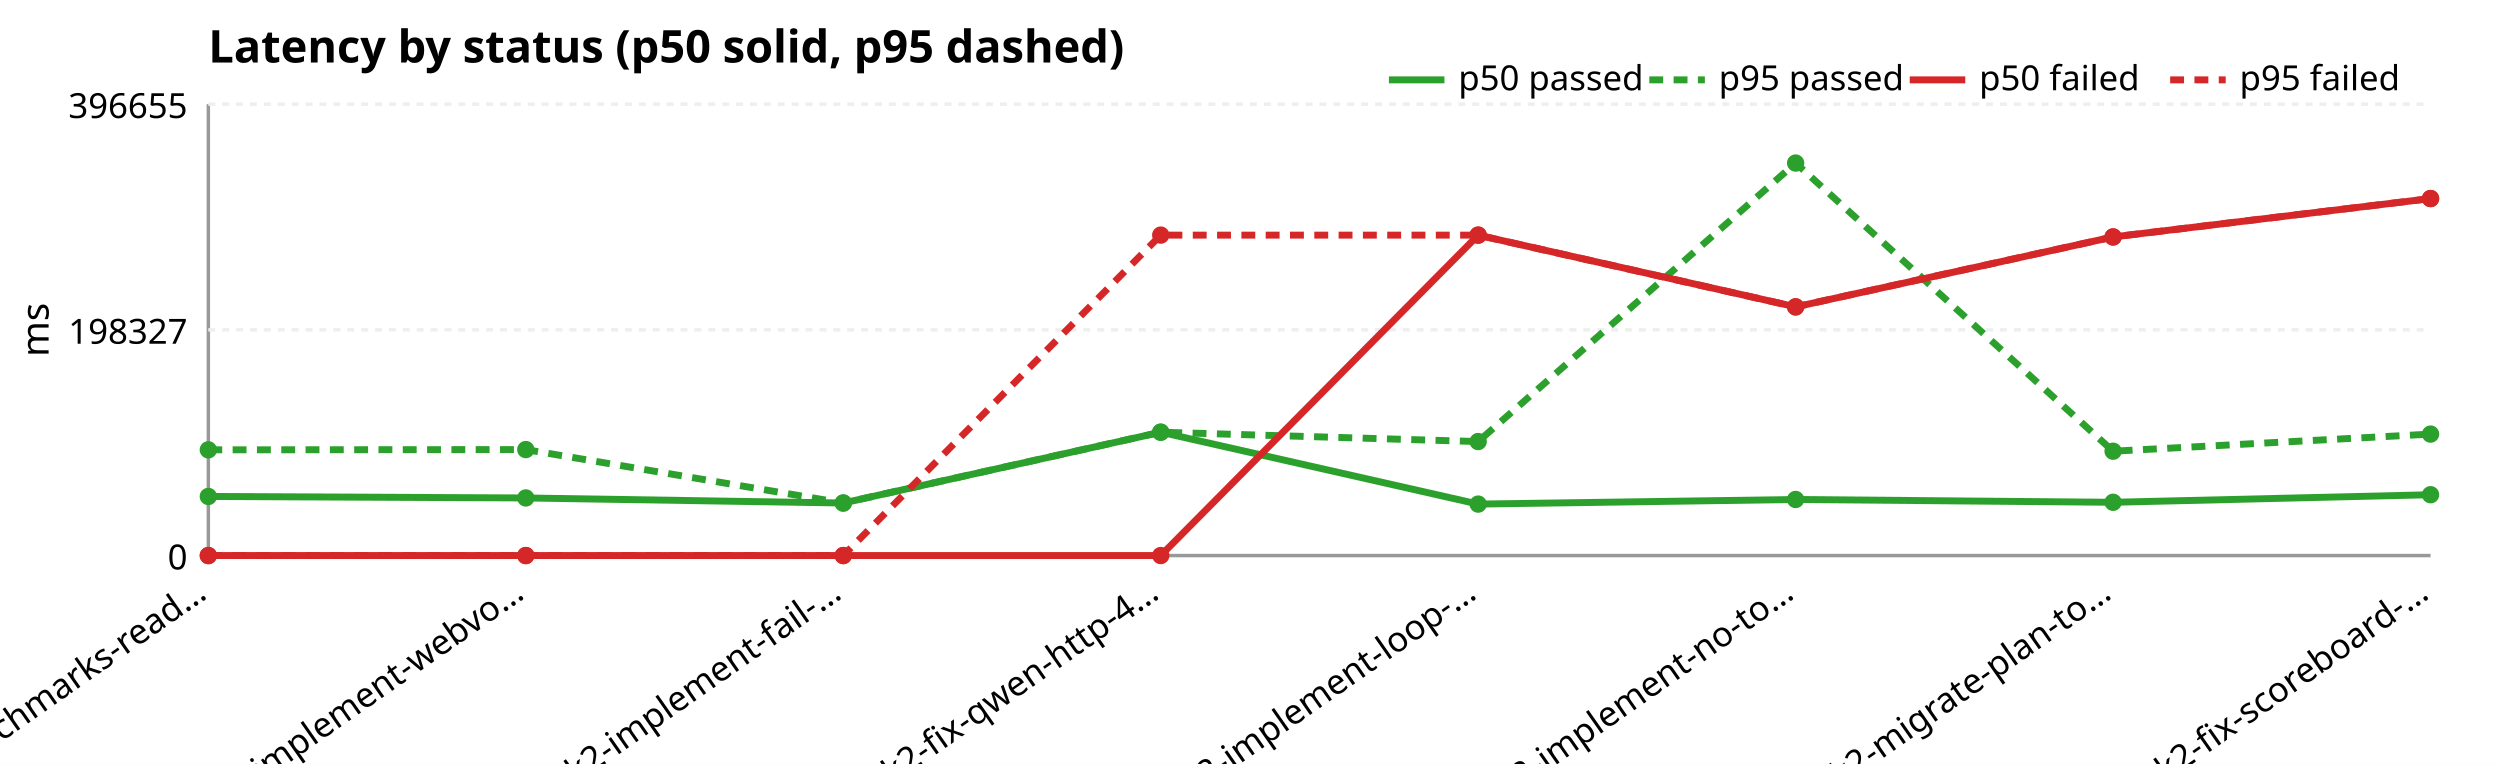
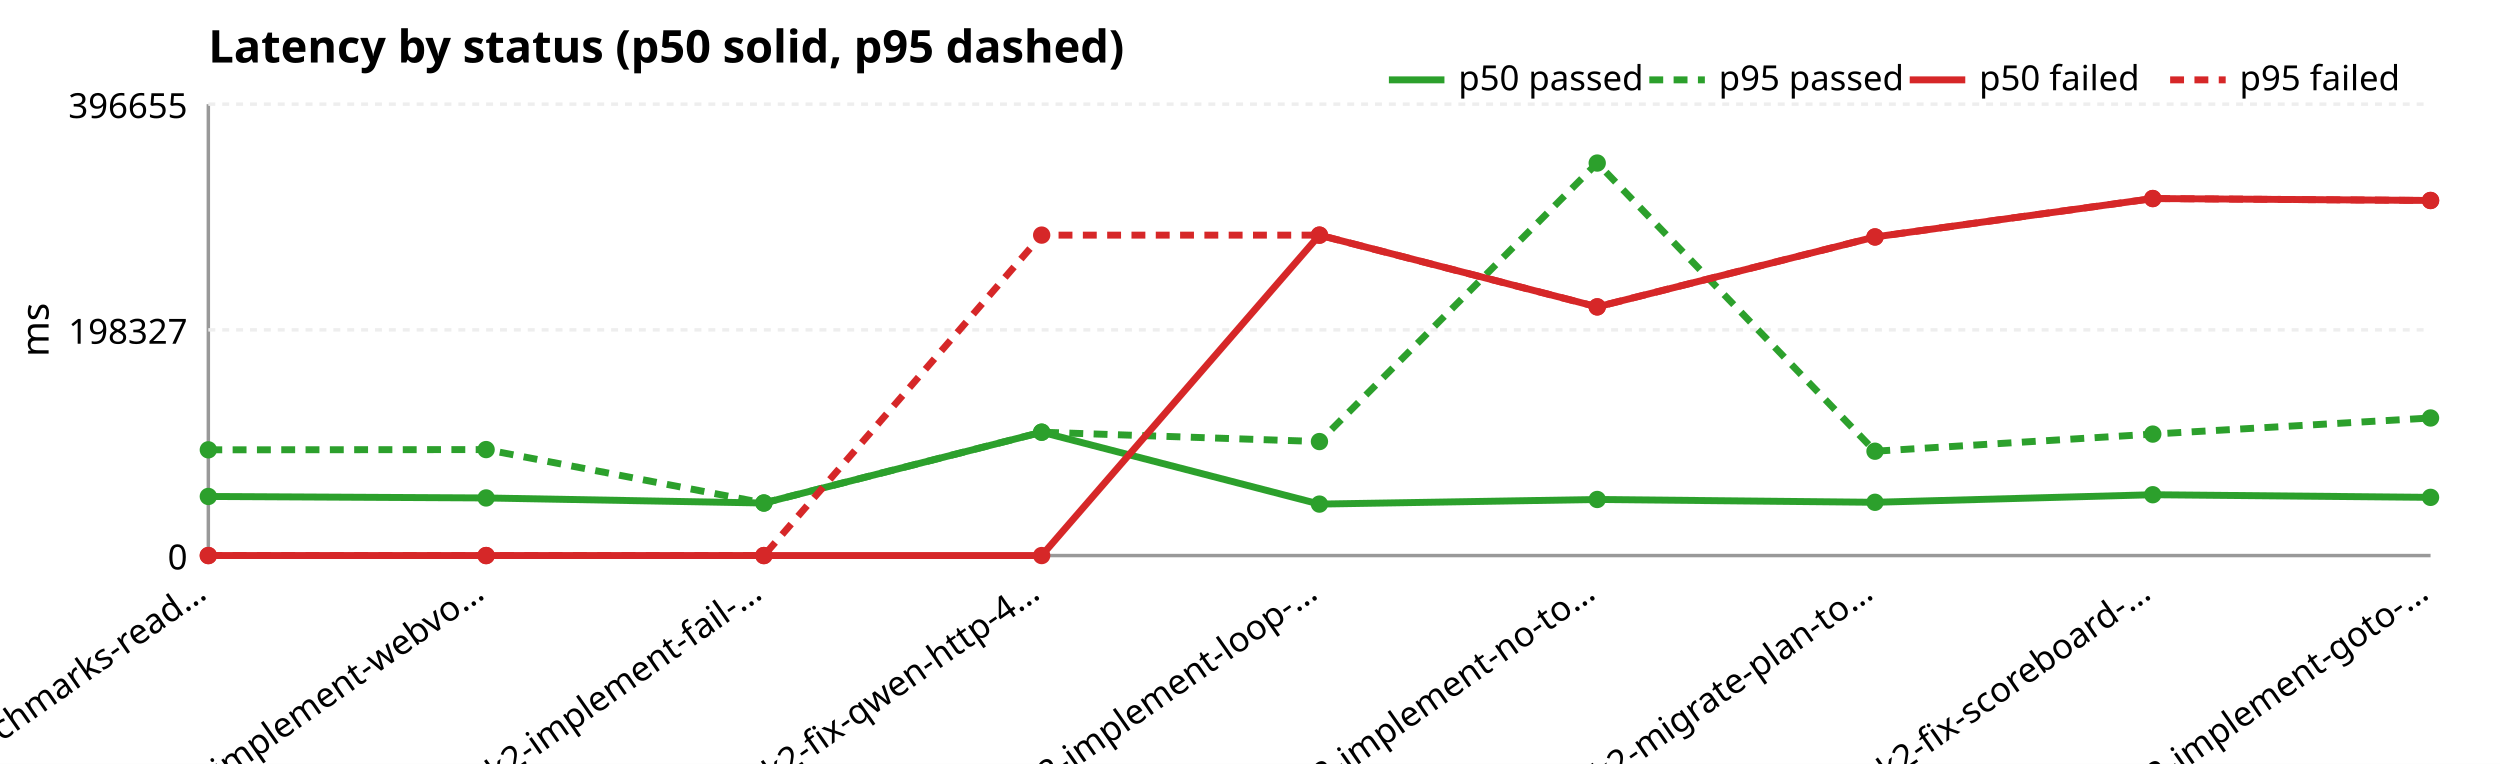
<svg xmlns="http://www.w3.org/2000/svg" viewBox="0 0 720 220" width="720" height="220" font-family="sans-serif">
  <rect width="100%" height="100%" fill="#fff" />
  <text x="60" y="18" font-size="13" font-weight="600">Latency by status (p50 solid, p95 dashed)</text>
  <line x1="60" y1="30" x2="60" y2="160" stroke="#999" />
  <line x1="60" y1="160" x2="700" y2="160" stroke="#999" />
  <text x="54" y="164.0" font-size="10" text-anchor="end" fill="#000">0</text>
  <text x="54" y="99.0" font-size="10" text-anchor="end" fill="#000">198327</text>
  <line x1="60" y1="95.0" x2="700" y2="95.0" stroke="#eee" stroke-dasharray="2,2" />
  <text x="54" y="34.0" font-size="10" text-anchor="end" fill="#000">396655</text>
  <line x1="60" y1="30.0" x2="700" y2="30.0" stroke="#eee" stroke-dasharray="2,2" />
  <text x="14" y="95.0" font-size="11" fill="#000" transform="rotate(-90 14 95.0)" text-anchor="middle">ms</text>
-   <polyline points="60.00,142.98 151.43,143.41 242.86,144.87 334.29,124.47 425.71,145.18 517.14,143.85 608.57,144.66 700.00,142.48" fill="none" stroke="#2ca02c" stroke-width="2" />
+   <polyline points="60.00,142.98 140.00,143.41 220.00,144.87 300.00,124.47 380.00,145.18 460.00,143.85 540.00,144.66 620.00,142.48 700.00,143.24" fill="none" stroke="#2ca02c" stroke-width="2" />
  <circle cx="60.00" cy="142.98" r="2.5" fill="#2ca02c" />
-   <circle cx="151.43" cy="143.41" r="2.5" fill="#2ca02c" />
-   <circle cx="242.86" cy="144.87" r="2.5" fill="#2ca02c" />
-   <circle cx="334.29" cy="124.47" r="2.5" fill="#2ca02c" />
-   <circle cx="425.71" cy="145.18" r="2.5" fill="#2ca02c" />
-   <circle cx="517.14" cy="143.85" r="2.5" fill="#2ca02c" />
-   <circle cx="608.57" cy="144.66" r="2.5" fill="#2ca02c" />
-   <circle cx="700.00" cy="142.48" r="2.5" fill="#2ca02c" />
-   <polyline points="60.00,129.55 151.43,129.48 242.86,144.87 334.29,124.47 425.71,127.17 517.14,46.96 608.57,129.95 700.00,125.02" fill="none" stroke="#2ca02c" stroke-width="2" stroke-dasharray="4,3" />
+   <circle cx="140.00" cy="143.41" r="2.5" fill="#2ca02c" />
+   <circle cx="220.00" cy="144.87" r="2.5" fill="#2ca02c" />
+   <circle cx="300.00" cy="124.47" r="2.5" fill="#2ca02c" />
+   <circle cx="380.00" cy="145.18" r="2.5" fill="#2ca02c" />
+   <circle cx="460.00" cy="143.85" r="2.5" fill="#2ca02c" />
+   <circle cx="540.00" cy="144.66" r="2.5" fill="#2ca02c" />
+   <circle cx="620.00" cy="142.48" r="2.5" fill="#2ca02c" />
+   <circle cx="700.00" cy="143.24" r="2.5" fill="#2ca02c" />
+   <polyline points="60.00,129.55 140.00,129.48 220.00,144.87 300.00,124.47 380.00,127.17 460.00,46.96 540.00,129.95 620.00,125.02 700.00,120.38" fill="none" stroke="#2ca02c" stroke-width="2" stroke-dasharray="4,3" />
  <circle cx="60.00" cy="129.55" r="2.5" fill="#2ca02c" />
-   <circle cx="151.43" cy="129.48" r="2.5" fill="#2ca02c" />
-   <circle cx="242.86" cy="144.87" r="2.5" fill="#2ca02c" />
-   <circle cx="334.29" cy="124.47" r="2.5" fill="#2ca02c" />
-   <circle cx="425.71" cy="127.17" r="2.5" fill="#2ca02c" />
-   <circle cx="517.14" cy="46.96" r="2.5" fill="#2ca02c" />
-   <circle cx="608.57" cy="129.95" r="2.5" fill="#2ca02c" />
-   <circle cx="700.00" cy="125.02" r="2.5" fill="#2ca02c" />
-   <polyline points="60.00,160.00 151.43,160.00 242.86,160.00 334.29,160.00 425.71,67.72 517.14,88.38 608.57,68.24 700.00,57.18" fill="none" stroke="#d62728" stroke-width="2" />
+   <circle cx="140.00" cy="129.48" r="2.5" fill="#2ca02c" />
+   <circle cx="220.00" cy="144.87" r="2.5" fill="#2ca02c" />
+   <circle cx="300.00" cy="124.47" r="2.5" fill="#2ca02c" />
+   <circle cx="380.00" cy="127.17" r="2.5" fill="#2ca02c" />
+   <circle cx="460.00" cy="46.96" r="2.5" fill="#2ca02c" />
+   <circle cx="540.00" cy="129.95" r="2.5" fill="#2ca02c" />
+   <circle cx="620.00" cy="125.02" r="2.5" fill="#2ca02c" />
+   <circle cx="700.00" cy="120.38" r="2.5" fill="#2ca02c" />
+   <polyline points="60.00,160.00 140.00,160.00 220.00,160.00 300.00,160.00 380.00,67.72 460.00,88.38 540.00,68.24 620.00,57.18 700.00,57.74" fill="none" stroke="#d62728" stroke-width="2" />
  <circle cx="60.00" cy="160.00" r="2.5" fill="#d62728" />
-   <circle cx="151.43" cy="160.00" r="2.5" fill="#d62728" />
-   <circle cx="242.86" cy="160.00" r="2.5" fill="#d62728" />
-   <circle cx="334.29" cy="160.00" r="2.5" fill="#d62728" />
-   <circle cx="425.71" cy="67.72" r="2.5" fill="#d62728" />
-   <circle cx="517.14" cy="88.38" r="2.5" fill="#d62728" />
-   <circle cx="608.57" cy="68.24" r="2.5" fill="#d62728" />
-   <circle cx="700.00" cy="57.18" r="2.5" fill="#d62728" />
-   <polyline points="60.00,160.00 151.43,160.00 242.86,160.00 334.29,67.71 425.71,67.72 517.14,88.38 608.57,68.24 700.00,57.18" fill="none" stroke="#d62728" stroke-width="2" stroke-dasharray="4,3" />
+   <circle cx="140.00" cy="160.00" r="2.5" fill="#d62728" />
+   <circle cx="220.00" cy="160.00" r="2.5" fill="#d62728" />
+   <circle cx="300.00" cy="160.00" r="2.5" fill="#d62728" />
+   <circle cx="380.00" cy="67.72" r="2.5" fill="#d62728" />
+   <circle cx="460.00" cy="88.38" r="2.5" fill="#d62728" />
+   <circle cx="540.00" cy="68.24" r="2.5" fill="#d62728" />
+   <circle cx="620.00" cy="57.18" r="2.5" fill="#d62728" />
+   <circle cx="700.00" cy="57.74" r="2.5" fill="#d62728" />
+   <polyline points="60.00,160.00 140.00,160.00 220.00,160.00 300.00,67.71 380.00,67.72 460.00,88.38 540.00,68.24 620.00,57.18 700.00,57.74" fill="none" stroke="#d62728" stroke-width="2" stroke-dasharray="4,3" />
  <circle cx="60.00" cy="160.00" r="2.5" fill="#d62728" />
-   <circle cx="151.43" cy="160.00" r="2.5" fill="#d62728" />
-   <circle cx="242.86" cy="160.00" r="2.5" fill="#d62728" />
-   <circle cx="334.29" cy="67.71" r="2.5" fill="#d62728" />
-   <circle cx="425.71" cy="67.72" r="2.5" fill="#d62728" />
-   <circle cx="517.14" cy="88.38" r="2.5" fill="#d62728" />
-   <circle cx="608.57" cy="68.24" r="2.5" fill="#d62728" />
-   <circle cx="700.00" cy="57.18" r="2.5" fill="#d62728" />
+   <circle cx="140.00" cy="160.00" r="2.5" fill="#d62728" />
+   <circle cx="220.00" cy="160.00" r="2.5" fill="#d62728" />
+   <circle cx="300.00" cy="67.71" r="2.5" fill="#d62728" />
+   <circle cx="380.00" cy="67.72" r="2.5" fill="#d62728" />
+   <circle cx="460.00" cy="88.38" r="2.5" fill="#d62728" />
+   <circle cx="540.00" cy="68.24" r="2.5" fill="#d62728" />
+   <circle cx="620.00" cy="57.18" r="2.5" fill="#d62728" />
+   <circle cx="700.00" cy="57.74" r="2.5" fill="#d62728" />
  <line x1="400" y1="23" x2="416" y2="23" stroke="#2ca02c" stroke-width="2" />
  <text x="420" y="26" font-size="10" fill="#000">p50 passed</text>
  <line x1="475" y1="23" x2="491" y2="23" stroke="#2ca02c" stroke-width="2" stroke-dasharray="4,3" />
  <text x="495" y="26" font-size="10" fill="#000">p95 passed</text>
  <line x1="550" y1="23" x2="566" y2="23" stroke="#d62728" stroke-width="2" />
  <text x="570" y="26" font-size="10" fill="#000">p50 failed</text>
  <line x1="625" y1="23" x2="641" y2="23" stroke="#d62728" stroke-width="2" stroke-dasharray="4,3" />
  <text x="645" y="26" font-size="10" fill="#000">p95 failed</text>
  <text x="60.00" y="172" font-size="10" fill="#000" text-anchor="end" transform="rotate(-35 60.00 172)">task2-benchmarks-read…</text>
-   <text x="151.43" y="172" font-size="10" fill="#000" text-anchor="end" transform="rotate(-35 151.43 172)">task2-implement-webvo…</text>
-   <text x="242.86" y="172" font-size="10" fill="#000" text-anchor="end" transform="rotate(-35 242.86 172)">task2-implement-fail-…</text>
-   <text x="334.29" y="172" font-size="10" fill="#000" text-anchor="end" transform="rotate(-35 334.29 172)">task2-fix-qwen-http-4…</text>
-   <text x="425.71" y="172" font-size="10" fill="#000" text-anchor="end" transform="rotate(-35 425.71 172)">task2-implement-loop-…</text>
-   <text x="517.14" y="172" font-size="10" fill="#000" text-anchor="end" transform="rotate(-35 517.14 172)">task2-implement-no-to…</text>
-   <text x="608.57" y="172" font-size="10" fill="#000" text-anchor="end" transform="rotate(-35 608.57 172)">task2-migrate-plan-to…</text>
-   <text x="700.00" y="172" font-size="10" fill="#000" text-anchor="end" transform="rotate(-35 700.00 172)">task2-fix-scoreboard-…</text>
+   <text x="140.00" y="172" font-size="10" fill="#000" text-anchor="end" transform="rotate(-35 140.00 172)">task2-implement-webvo…</text>
+   <text x="220.00" y="172" font-size="10" fill="#000" text-anchor="end" transform="rotate(-35 220.00 172)">task2-implement-fail-…</text>
+   <text x="300.00" y="172" font-size="10" fill="#000" text-anchor="end" transform="rotate(-35 300.00 172)">task2-fix-qwen-http-4…</text>
+   <text x="380.00" y="172" font-size="10" fill="#000" text-anchor="end" transform="rotate(-35 380.00 172)">task2-implement-loop-…</text>
+   <text x="460.00" y="172" font-size="10" fill="#000" text-anchor="end" transform="rotate(-35 460.00 172)">task2-implement-no-to…</text>
+   <text x="540.00" y="172" font-size="10" fill="#000" text-anchor="end" transform="rotate(-35 540.00 172)">task2-migrate-plan-to…</text>
+   <text x="620.00" y="172" font-size="10" fill="#000" text-anchor="end" transform="rotate(-35 620.00 172)">task2-fix-scoreboard-…</text>
+   <text x="700.00" y="172" font-size="10" fill="#000" text-anchor="end" transform="rotate(-35 700.00 172)">task2-implement-goto-…</text>
</svg>
